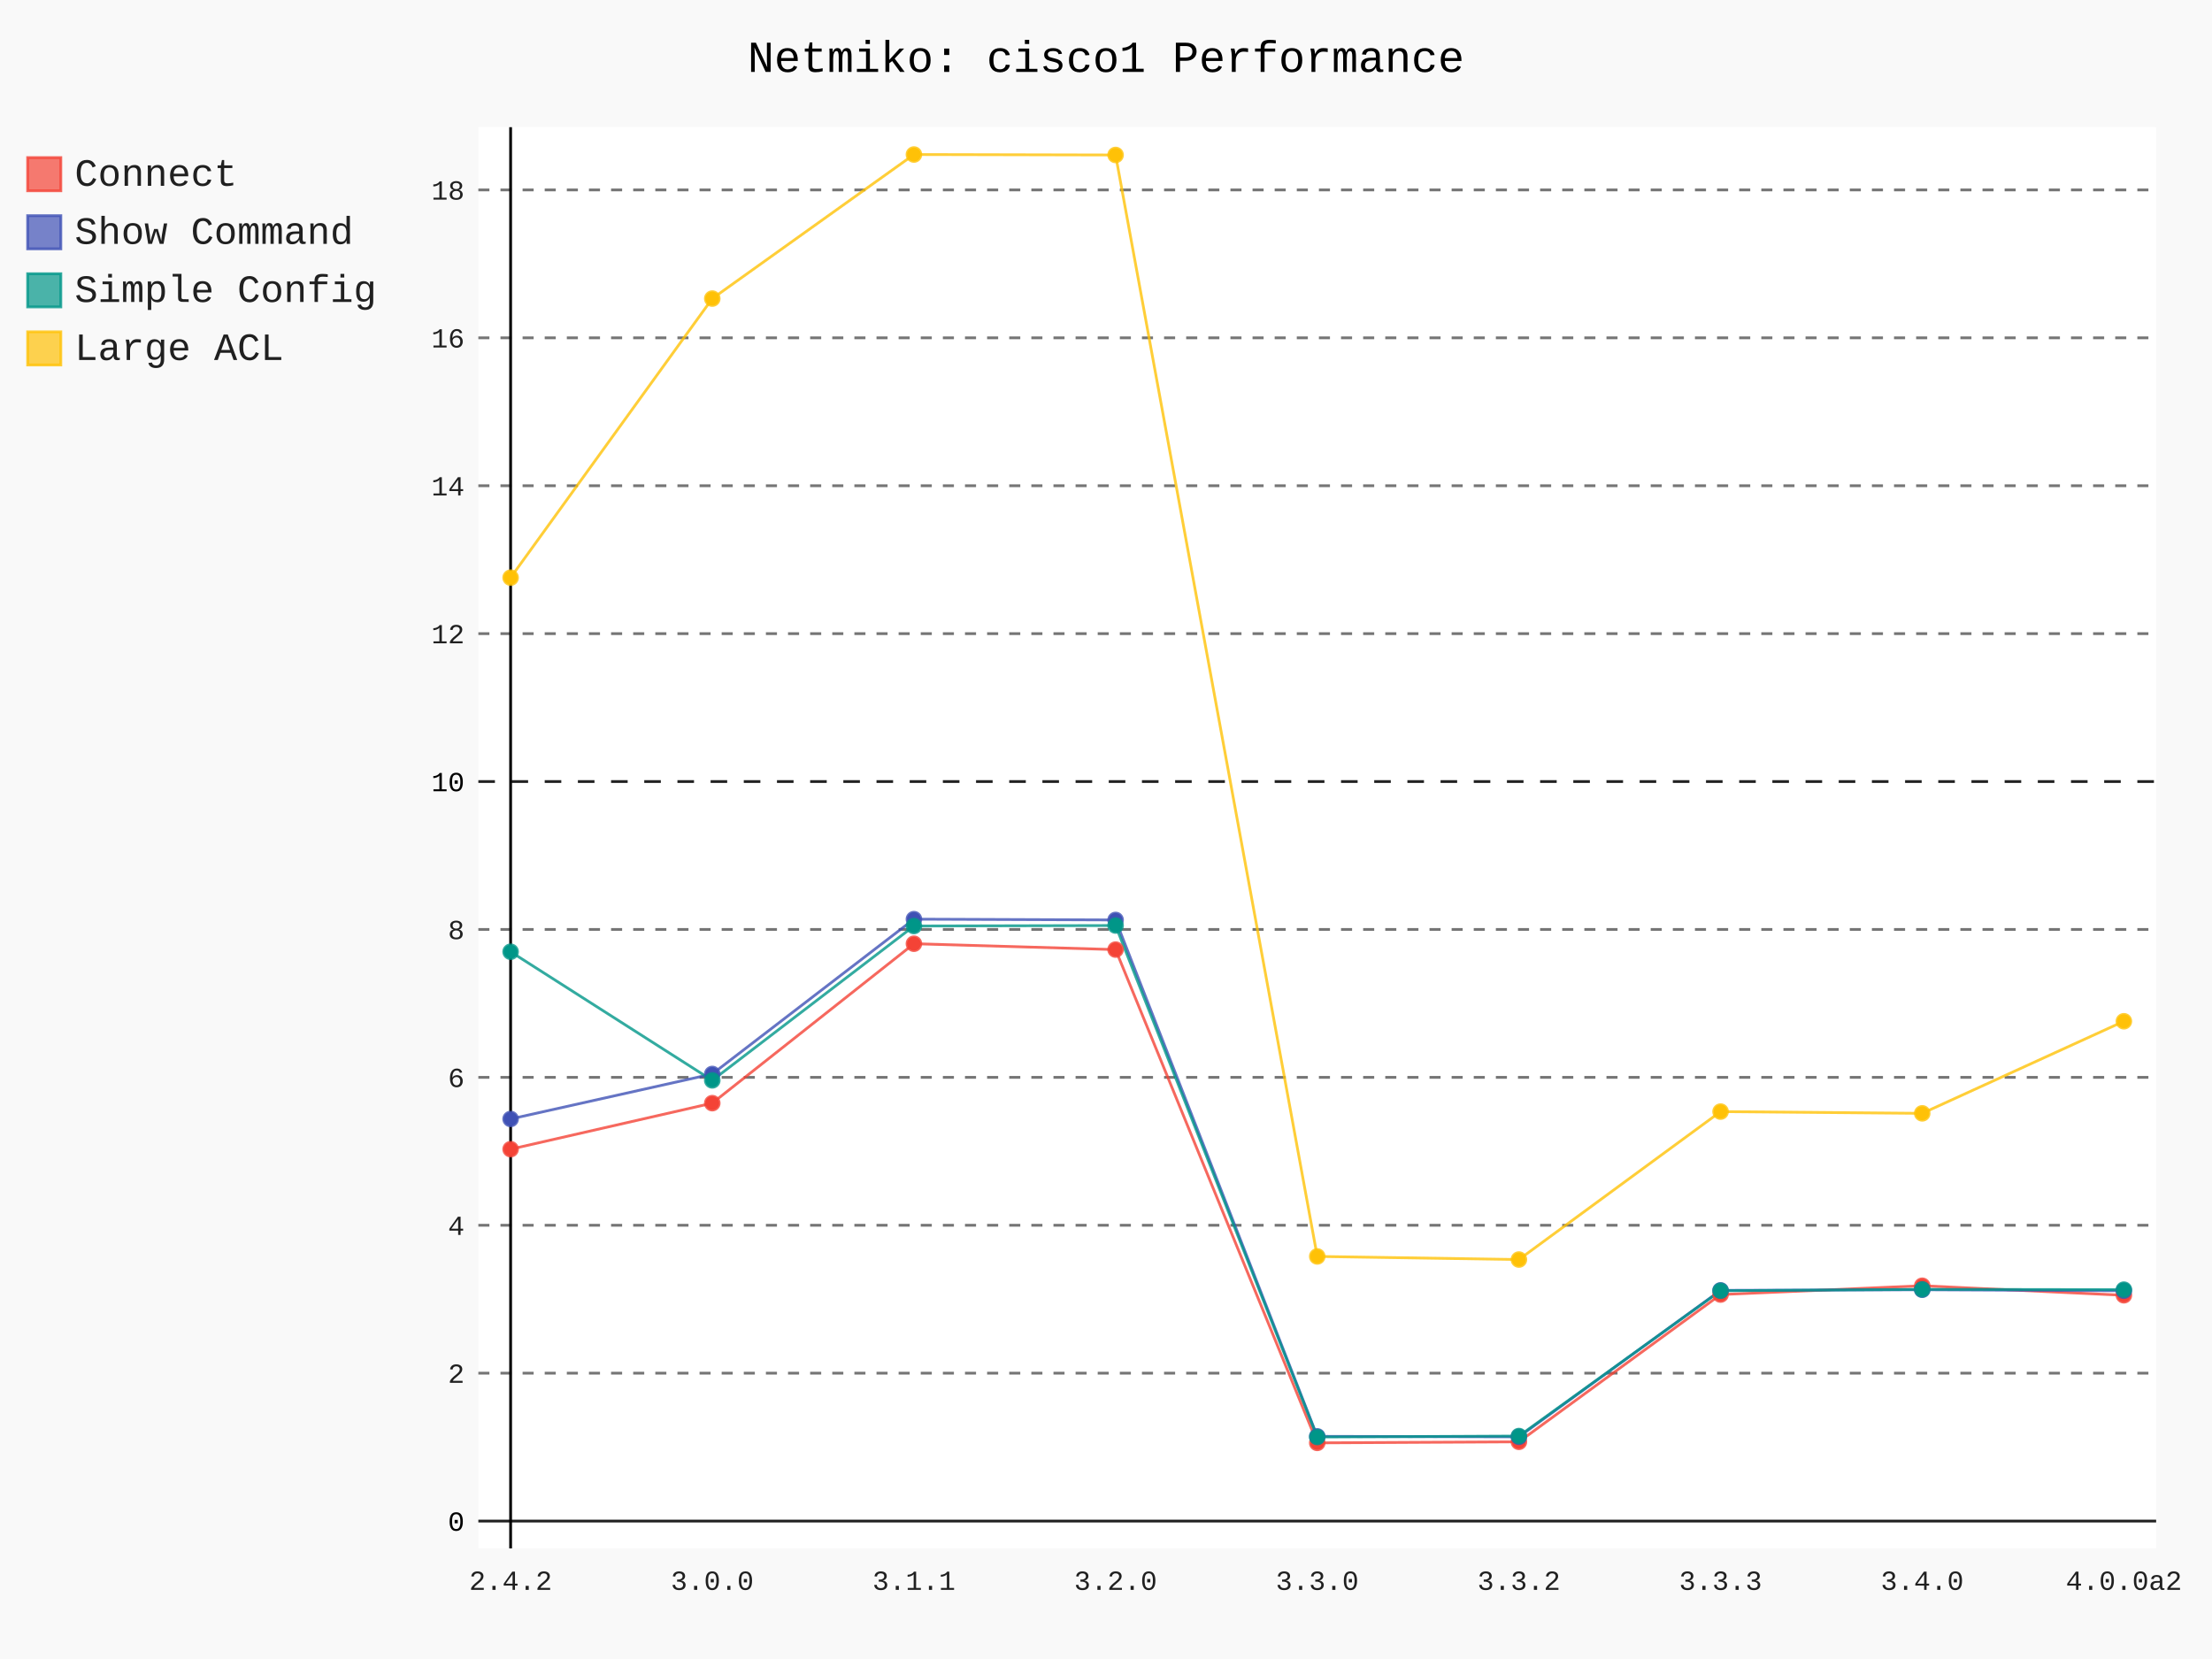
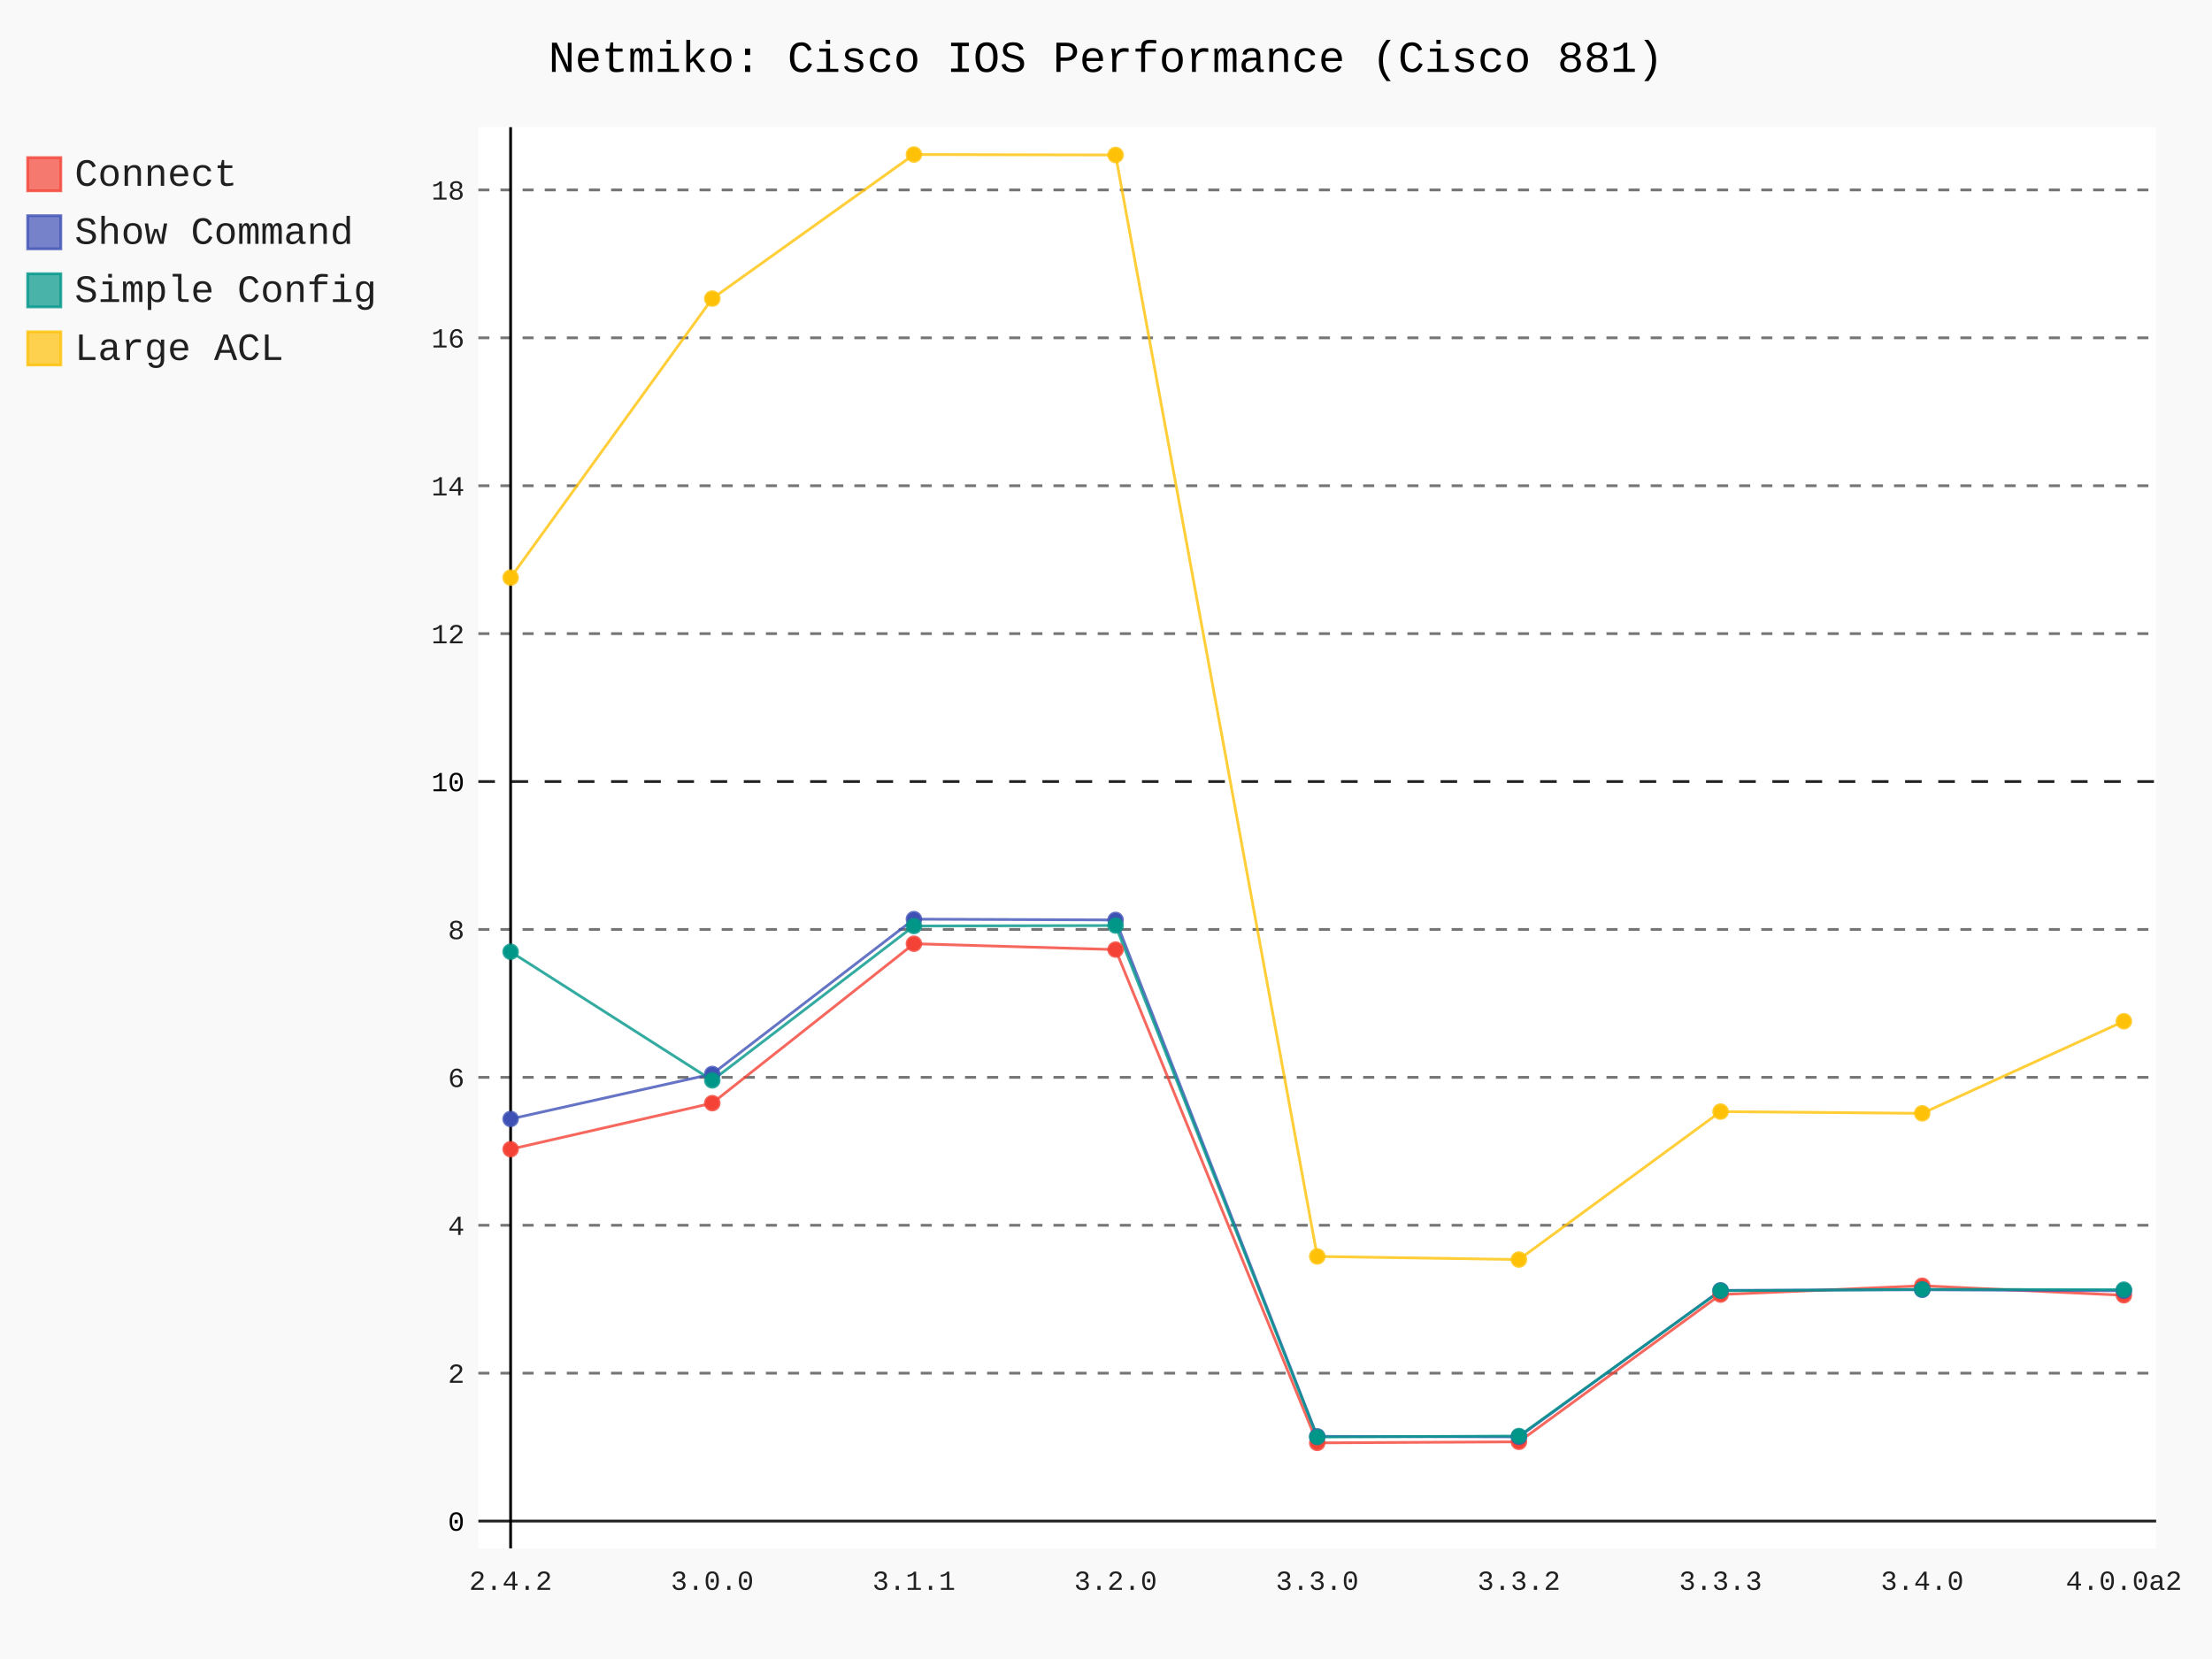
- <svg xmlns="http://www.w3.org/2000/svg" class="pygal-chart" id="chart-c8f53e6c-e06b-48f7-8315-0d5ef5a4d735" viewBox="0 0 800 600">
+ <svg xmlns="http://www.w3.org/2000/svg" class="pygal-chart" id="chart-5bc6c0f5-324a-4ed5-8a02-6a430f14abd8" viewBox="0 0 800 600">
  <defs>
-     <style type="text/css">#chart-c8f53e6c-e06b-48f7-8315-0d5ef5a4d735{-webkit-user-select:none;-webkit-font-smoothing:antialiased;font-family:Consolas,"Liberation Mono",Menlo,Courier,monospace}#chart-c8f53e6c-e06b-48f7-8315-0d5ef5a4d735 .title{font-family:Consolas,"Liberation Mono",Menlo,Courier,monospace;font-size:16px}#chart-c8f53e6c-e06b-48f7-8315-0d5ef5a4d735 .legends .legend text{font-family:Consolas,"Liberation Mono",Menlo,Courier,monospace;font-size:14px}#chart-c8f53e6c-e06b-48f7-8315-0d5ef5a4d735 .axis text{font-family:Consolas,"Liberation Mono",Menlo,Courier,monospace;font-size:10px}#chart-c8f53e6c-e06b-48f7-8315-0d5ef5a4d735 .axis text.major{font-family:Consolas,"Liberation Mono",Menlo,Courier,monospace;font-size:10px}#chart-c8f53e6c-e06b-48f7-8315-0d5ef5a4d735 .text-overlay text.value{font-family:Consolas,"Liberation Mono",Menlo,Courier,monospace;font-size:16px}#chart-c8f53e6c-e06b-48f7-8315-0d5ef5a4d735 .text-overlay text.label{font-family:Consolas,"Liberation Mono",Menlo,Courier,monospace;font-size:10px}#chart-c8f53e6c-e06b-48f7-8315-0d5ef5a4d735 .tooltip{font-family:Consolas,"Liberation Mono",Menlo,Courier,monospace;font-size:14px}#chart-c8f53e6c-e06b-48f7-8315-0d5ef5a4d735 text.no_data{font-family:Consolas,"Liberation Mono",Menlo,Courier,monospace;font-size:64px}
- #chart-c8f53e6c-e06b-48f7-8315-0d5ef5a4d735{background-color:rgba(249,249,249,1)}#chart-c8f53e6c-e06b-48f7-8315-0d5ef5a4d735 path,#chart-c8f53e6c-e06b-48f7-8315-0d5ef5a4d735 line,#chart-c8f53e6c-e06b-48f7-8315-0d5ef5a4d735 rect,#chart-c8f53e6c-e06b-48f7-8315-0d5ef5a4d735 circle{-webkit-transition:150ms;-moz-transition:150ms;transition:150ms}#chart-c8f53e6c-e06b-48f7-8315-0d5ef5a4d735 .graph &gt; .background{fill:rgba(249,249,249,1)}#chart-c8f53e6c-e06b-48f7-8315-0d5ef5a4d735 .plot &gt; .background{fill:rgba(255,255,255,1)}#chart-c8f53e6c-e06b-48f7-8315-0d5ef5a4d735 .graph{fill:rgba(0,0,0,.87)}#chart-c8f53e6c-e06b-48f7-8315-0d5ef5a4d735 text.no_data{fill:rgba(0,0,0,1)}#chart-c8f53e6c-e06b-48f7-8315-0d5ef5a4d735 .title{fill:rgba(0,0,0,1)}#chart-c8f53e6c-e06b-48f7-8315-0d5ef5a4d735 .legends .legend text{fill:rgba(0,0,0,.87)}#chart-c8f53e6c-e06b-48f7-8315-0d5ef5a4d735 .legends .legend:hover text{fill:rgba(0,0,0,1)}#chart-c8f53e6c-e06b-48f7-8315-0d5ef5a4d735 .axis .line{stroke:rgba(0,0,0,1)}#chart-c8f53e6c-e06b-48f7-8315-0d5ef5a4d735 .axis .guide.line{stroke:rgba(0,0,0,.54)}#chart-c8f53e6c-e06b-48f7-8315-0d5ef5a4d735 .axis .major.line{stroke:rgba(0,0,0,.87)}#chart-c8f53e6c-e06b-48f7-8315-0d5ef5a4d735 .axis text.major{fill:rgba(0,0,0,1)}#chart-c8f53e6c-e06b-48f7-8315-0d5ef5a4d735 .axis.y .guides:hover .guide.line,#chart-c8f53e6c-e06b-48f7-8315-0d5ef5a4d735 .line-graph .axis.x .guides:hover .guide.line,#chart-c8f53e6c-e06b-48f7-8315-0d5ef5a4d735 .stackedline-graph .axis.x .guides:hover .guide.line,#chart-c8f53e6c-e06b-48f7-8315-0d5ef5a4d735 .xy-graph .axis.x .guides:hover .guide.line{stroke:rgba(0,0,0,1)}#chart-c8f53e6c-e06b-48f7-8315-0d5ef5a4d735 .axis .guides:hover text{fill:rgba(0,0,0,1)}#chart-c8f53e6c-e06b-48f7-8315-0d5ef5a4d735 .reactive{fill-opacity:.7;stroke-opacity:.8}#chart-c8f53e6c-e06b-48f7-8315-0d5ef5a4d735 .ci{stroke:rgba(0,0,0,.87)}#chart-c8f53e6c-e06b-48f7-8315-0d5ef5a4d735 .reactive.active,#chart-c8f53e6c-e06b-48f7-8315-0d5ef5a4d735 .active .reactive{fill-opacity:.8;stroke-opacity:.9;stroke-width:4}#chart-c8f53e6c-e06b-48f7-8315-0d5ef5a4d735 .ci .reactive.active{stroke-width:1.5}#chart-c8f53e6c-e06b-48f7-8315-0d5ef5a4d735 .series text{fill:rgba(0,0,0,1)}#chart-c8f53e6c-e06b-48f7-8315-0d5ef5a4d735 .tooltip rect{fill:rgba(255,255,255,1);stroke:rgba(0,0,0,1);-webkit-transition:opacity 150ms;-moz-transition:opacity 150ms;transition:opacity 150ms}#chart-c8f53e6c-e06b-48f7-8315-0d5ef5a4d735 .tooltip .label{fill:rgba(0,0,0,.87)}#chart-c8f53e6c-e06b-48f7-8315-0d5ef5a4d735 .tooltip .label{fill:rgba(0,0,0,.87)}#chart-c8f53e6c-e06b-48f7-8315-0d5ef5a4d735 .tooltip .legend{font-size:.8em;fill:rgba(0,0,0,.54)}#chart-c8f53e6c-e06b-48f7-8315-0d5ef5a4d735 .tooltip .x_label{font-size:.6em;fill:rgba(0,0,0,1)}#chart-c8f53e6c-e06b-48f7-8315-0d5ef5a4d735 .tooltip .xlink{font-size:.5em;text-decoration:underline}#chart-c8f53e6c-e06b-48f7-8315-0d5ef5a4d735 .tooltip .value{font-size:1.5em}#chart-c8f53e6c-e06b-48f7-8315-0d5ef5a4d735 .bound{font-size:.5em}#chart-c8f53e6c-e06b-48f7-8315-0d5ef5a4d735 .max-value{font-size:.75em;fill:rgba(0,0,0,.54)}#chart-c8f53e6c-e06b-48f7-8315-0d5ef5a4d735 .map-element{fill:rgba(255,255,255,1);stroke:rgba(0,0,0,.54) !important}#chart-c8f53e6c-e06b-48f7-8315-0d5ef5a4d735 .map-element .reactive{fill-opacity:inherit;stroke-opacity:inherit}#chart-c8f53e6c-e06b-48f7-8315-0d5ef5a4d735 .color-0,#chart-c8f53e6c-e06b-48f7-8315-0d5ef5a4d735 .color-0 a:visited{stroke:#F44336;fill:#F44336}#chart-c8f53e6c-e06b-48f7-8315-0d5ef5a4d735 .color-1,#chart-c8f53e6c-e06b-48f7-8315-0d5ef5a4d735 .color-1 a:visited{stroke:#3F51B5;fill:#3F51B5}#chart-c8f53e6c-e06b-48f7-8315-0d5ef5a4d735 .color-2,#chart-c8f53e6c-e06b-48f7-8315-0d5ef5a4d735 .color-2 a:visited{stroke:#009688;fill:#009688}#chart-c8f53e6c-e06b-48f7-8315-0d5ef5a4d735 .color-3,#chart-c8f53e6c-e06b-48f7-8315-0d5ef5a4d735 .color-3 a:visited{stroke:#FFC107;fill:#FFC107}#chart-c8f53e6c-e06b-48f7-8315-0d5ef5a4d735 .text-overlay .color-0 text{fill:black}#chart-c8f53e6c-e06b-48f7-8315-0d5ef5a4d735 .text-overlay .color-1 text{fill:black}#chart-c8f53e6c-e06b-48f7-8315-0d5ef5a4d735 .text-overlay .color-2 text{fill:black}#chart-c8f53e6c-e06b-48f7-8315-0d5ef5a4d735 .text-overlay .color-3 text{fill:black}
- #chart-c8f53e6c-e06b-48f7-8315-0d5ef5a4d735 text.no_data{text-anchor:middle}#chart-c8f53e6c-e06b-48f7-8315-0d5ef5a4d735 .guide.line{fill:none}#chart-c8f53e6c-e06b-48f7-8315-0d5ef5a4d735 .centered{text-anchor:middle}#chart-c8f53e6c-e06b-48f7-8315-0d5ef5a4d735 .title{text-anchor:middle}#chart-c8f53e6c-e06b-48f7-8315-0d5ef5a4d735 .legends .legend text{fill-opacity:1}#chart-c8f53e6c-e06b-48f7-8315-0d5ef5a4d735 .axis.x text{text-anchor:middle}#chart-c8f53e6c-e06b-48f7-8315-0d5ef5a4d735 .axis.x:not(.web) text[transform]{text-anchor:start}#chart-c8f53e6c-e06b-48f7-8315-0d5ef5a4d735 .axis.x:not(.web) text[transform].backwards{text-anchor:end}#chart-c8f53e6c-e06b-48f7-8315-0d5ef5a4d735 .axis.y text{text-anchor:end}#chart-c8f53e6c-e06b-48f7-8315-0d5ef5a4d735 .axis.y text[transform].backwards{text-anchor:start}#chart-c8f53e6c-e06b-48f7-8315-0d5ef5a4d735 .axis.y2 text{text-anchor:start}#chart-c8f53e6c-e06b-48f7-8315-0d5ef5a4d735 .axis.y2 text[transform].backwards{text-anchor:end}#chart-c8f53e6c-e06b-48f7-8315-0d5ef5a4d735 .axis .guide.line{stroke-dasharray:4,4}#chart-c8f53e6c-e06b-48f7-8315-0d5ef5a4d735 .axis .major.guide.line{stroke-dasharray:6,6}#chart-c8f53e6c-e06b-48f7-8315-0d5ef5a4d735 .horizontal .axis.y .guide.line,#chart-c8f53e6c-e06b-48f7-8315-0d5ef5a4d735 .horizontal .axis.y2 .guide.line,#chart-c8f53e6c-e06b-48f7-8315-0d5ef5a4d735 .vertical .axis.x .guide.line{opacity:0}#chart-c8f53e6c-e06b-48f7-8315-0d5ef5a4d735 .horizontal .axis.always_show .guide.line,#chart-c8f53e6c-e06b-48f7-8315-0d5ef5a4d735 .vertical .axis.always_show .guide.line{opacity:1 !important}#chart-c8f53e6c-e06b-48f7-8315-0d5ef5a4d735 .axis.y .guides:hover .guide.line,#chart-c8f53e6c-e06b-48f7-8315-0d5ef5a4d735 .axis.y2 .guides:hover .guide.line,#chart-c8f53e6c-e06b-48f7-8315-0d5ef5a4d735 .axis.x .guides:hover .guide.line{opacity:1}#chart-c8f53e6c-e06b-48f7-8315-0d5ef5a4d735 .axis .guides:hover text{opacity:1}#chart-c8f53e6c-e06b-48f7-8315-0d5ef5a4d735 .nofill{fill:none}#chart-c8f53e6c-e06b-48f7-8315-0d5ef5a4d735 .subtle-fill{fill-opacity:.2}#chart-c8f53e6c-e06b-48f7-8315-0d5ef5a4d735 .dot{stroke-width:1px;fill-opacity:1}#chart-c8f53e6c-e06b-48f7-8315-0d5ef5a4d735 .dot.active{stroke-width:5px}#chart-c8f53e6c-e06b-48f7-8315-0d5ef5a4d735 .dot.negative{fill:transparent}#chart-c8f53e6c-e06b-48f7-8315-0d5ef5a4d735 text,#chart-c8f53e6c-e06b-48f7-8315-0d5ef5a4d735 tspan{stroke:none !important}#chart-c8f53e6c-e06b-48f7-8315-0d5ef5a4d735 .series text.active{opacity:1}#chart-c8f53e6c-e06b-48f7-8315-0d5ef5a4d735 .tooltip rect{fill-opacity:.95;stroke-width:.5}#chart-c8f53e6c-e06b-48f7-8315-0d5ef5a4d735 .tooltip text{fill-opacity:1}#chart-c8f53e6c-e06b-48f7-8315-0d5ef5a4d735 .showable{visibility:hidden}#chart-c8f53e6c-e06b-48f7-8315-0d5ef5a4d735 .showable.shown{visibility:visible}#chart-c8f53e6c-e06b-48f7-8315-0d5ef5a4d735 .gauge-background{fill:rgba(229,229,229,1);stroke:none}#chart-c8f53e6c-e06b-48f7-8315-0d5ef5a4d735 .bg-lines{stroke:rgba(249,249,249,1);stroke-width:2px}</style>
+     <style type="text/css">#chart-5bc6c0f5-324a-4ed5-8a02-6a430f14abd8{-webkit-user-select:none;-webkit-font-smoothing:antialiased;font-family:Consolas,"Liberation Mono",Menlo,Courier,monospace}#chart-5bc6c0f5-324a-4ed5-8a02-6a430f14abd8 .title{font-family:Consolas,"Liberation Mono",Menlo,Courier,monospace;font-size:16px}#chart-5bc6c0f5-324a-4ed5-8a02-6a430f14abd8 .legends .legend text{font-family:Consolas,"Liberation Mono",Menlo,Courier,monospace;font-size:14px}#chart-5bc6c0f5-324a-4ed5-8a02-6a430f14abd8 .axis text{font-family:Consolas,"Liberation Mono",Menlo,Courier,monospace;font-size:10px}#chart-5bc6c0f5-324a-4ed5-8a02-6a430f14abd8 .axis text.major{font-family:Consolas,"Liberation Mono",Menlo,Courier,monospace;font-size:10px}#chart-5bc6c0f5-324a-4ed5-8a02-6a430f14abd8 .text-overlay text.value{font-family:Consolas,"Liberation Mono",Menlo,Courier,monospace;font-size:16px}#chart-5bc6c0f5-324a-4ed5-8a02-6a430f14abd8 .text-overlay text.label{font-family:Consolas,"Liberation Mono",Menlo,Courier,monospace;font-size:10px}#chart-5bc6c0f5-324a-4ed5-8a02-6a430f14abd8 .tooltip{font-family:Consolas,"Liberation Mono",Menlo,Courier,monospace;font-size:14px}#chart-5bc6c0f5-324a-4ed5-8a02-6a430f14abd8 text.no_data{font-family:Consolas,"Liberation Mono",Menlo,Courier,monospace;font-size:64px}
+ #chart-5bc6c0f5-324a-4ed5-8a02-6a430f14abd8{background-color:rgba(249,249,249,1)}#chart-5bc6c0f5-324a-4ed5-8a02-6a430f14abd8 path,#chart-5bc6c0f5-324a-4ed5-8a02-6a430f14abd8 line,#chart-5bc6c0f5-324a-4ed5-8a02-6a430f14abd8 rect,#chart-5bc6c0f5-324a-4ed5-8a02-6a430f14abd8 circle{-webkit-transition:150ms;-moz-transition:150ms;transition:150ms}#chart-5bc6c0f5-324a-4ed5-8a02-6a430f14abd8 .graph &gt; .background{fill:rgba(249,249,249,1)}#chart-5bc6c0f5-324a-4ed5-8a02-6a430f14abd8 .plot &gt; .background{fill:rgba(255,255,255,1)}#chart-5bc6c0f5-324a-4ed5-8a02-6a430f14abd8 .graph{fill:rgba(0,0,0,.87)}#chart-5bc6c0f5-324a-4ed5-8a02-6a430f14abd8 text.no_data{fill:rgba(0,0,0,1)}#chart-5bc6c0f5-324a-4ed5-8a02-6a430f14abd8 .title{fill:rgba(0,0,0,1)}#chart-5bc6c0f5-324a-4ed5-8a02-6a430f14abd8 .legends .legend text{fill:rgba(0,0,0,.87)}#chart-5bc6c0f5-324a-4ed5-8a02-6a430f14abd8 .legends .legend:hover text{fill:rgba(0,0,0,1)}#chart-5bc6c0f5-324a-4ed5-8a02-6a430f14abd8 .axis .line{stroke:rgba(0,0,0,1)}#chart-5bc6c0f5-324a-4ed5-8a02-6a430f14abd8 .axis .guide.line{stroke:rgba(0,0,0,.54)}#chart-5bc6c0f5-324a-4ed5-8a02-6a430f14abd8 .axis .major.line{stroke:rgba(0,0,0,.87)}#chart-5bc6c0f5-324a-4ed5-8a02-6a430f14abd8 .axis text.major{fill:rgba(0,0,0,1)}#chart-5bc6c0f5-324a-4ed5-8a02-6a430f14abd8 .axis.y .guides:hover .guide.line,#chart-5bc6c0f5-324a-4ed5-8a02-6a430f14abd8 .line-graph .axis.x .guides:hover .guide.line,#chart-5bc6c0f5-324a-4ed5-8a02-6a430f14abd8 .stackedline-graph .axis.x .guides:hover .guide.line,#chart-5bc6c0f5-324a-4ed5-8a02-6a430f14abd8 .xy-graph .axis.x .guides:hover .guide.line{stroke:rgba(0,0,0,1)}#chart-5bc6c0f5-324a-4ed5-8a02-6a430f14abd8 .axis .guides:hover text{fill:rgba(0,0,0,1)}#chart-5bc6c0f5-324a-4ed5-8a02-6a430f14abd8 .reactive{fill-opacity:.7;stroke-opacity:.8}#chart-5bc6c0f5-324a-4ed5-8a02-6a430f14abd8 .ci{stroke:rgba(0,0,0,.87)}#chart-5bc6c0f5-324a-4ed5-8a02-6a430f14abd8 .reactive.active,#chart-5bc6c0f5-324a-4ed5-8a02-6a430f14abd8 .active .reactive{fill-opacity:.8;stroke-opacity:.9;stroke-width:4}#chart-5bc6c0f5-324a-4ed5-8a02-6a430f14abd8 .ci .reactive.active{stroke-width:1.5}#chart-5bc6c0f5-324a-4ed5-8a02-6a430f14abd8 .series text{fill:rgba(0,0,0,1)}#chart-5bc6c0f5-324a-4ed5-8a02-6a430f14abd8 .tooltip rect{fill:rgba(255,255,255,1);stroke:rgba(0,0,0,1);-webkit-transition:opacity 150ms;-moz-transition:opacity 150ms;transition:opacity 150ms}#chart-5bc6c0f5-324a-4ed5-8a02-6a430f14abd8 .tooltip .label{fill:rgba(0,0,0,.87)}#chart-5bc6c0f5-324a-4ed5-8a02-6a430f14abd8 .tooltip .label{fill:rgba(0,0,0,.87)}#chart-5bc6c0f5-324a-4ed5-8a02-6a430f14abd8 .tooltip .legend{font-size:.8em;fill:rgba(0,0,0,.54)}#chart-5bc6c0f5-324a-4ed5-8a02-6a430f14abd8 .tooltip .x_label{font-size:.6em;fill:rgba(0,0,0,1)}#chart-5bc6c0f5-324a-4ed5-8a02-6a430f14abd8 .tooltip .xlink{font-size:.5em;text-decoration:underline}#chart-5bc6c0f5-324a-4ed5-8a02-6a430f14abd8 .tooltip .value{font-size:1.5em}#chart-5bc6c0f5-324a-4ed5-8a02-6a430f14abd8 .bound{font-size:.5em}#chart-5bc6c0f5-324a-4ed5-8a02-6a430f14abd8 .max-value{font-size:.75em;fill:rgba(0,0,0,.54)}#chart-5bc6c0f5-324a-4ed5-8a02-6a430f14abd8 .map-element{fill:rgba(255,255,255,1);stroke:rgba(0,0,0,.54) !important}#chart-5bc6c0f5-324a-4ed5-8a02-6a430f14abd8 .map-element .reactive{fill-opacity:inherit;stroke-opacity:inherit}#chart-5bc6c0f5-324a-4ed5-8a02-6a430f14abd8 .color-0,#chart-5bc6c0f5-324a-4ed5-8a02-6a430f14abd8 .color-0 a:visited{stroke:#F44336;fill:#F44336}#chart-5bc6c0f5-324a-4ed5-8a02-6a430f14abd8 .color-1,#chart-5bc6c0f5-324a-4ed5-8a02-6a430f14abd8 .color-1 a:visited{stroke:#3F51B5;fill:#3F51B5}#chart-5bc6c0f5-324a-4ed5-8a02-6a430f14abd8 .color-2,#chart-5bc6c0f5-324a-4ed5-8a02-6a430f14abd8 .color-2 a:visited{stroke:#009688;fill:#009688}#chart-5bc6c0f5-324a-4ed5-8a02-6a430f14abd8 .color-3,#chart-5bc6c0f5-324a-4ed5-8a02-6a430f14abd8 .color-3 a:visited{stroke:#FFC107;fill:#FFC107}#chart-5bc6c0f5-324a-4ed5-8a02-6a430f14abd8 .text-overlay .color-0 text{fill:black}#chart-5bc6c0f5-324a-4ed5-8a02-6a430f14abd8 .text-overlay .color-1 text{fill:black}#chart-5bc6c0f5-324a-4ed5-8a02-6a430f14abd8 .text-overlay .color-2 text{fill:black}#chart-5bc6c0f5-324a-4ed5-8a02-6a430f14abd8 .text-overlay .color-3 text{fill:black}
+ #chart-5bc6c0f5-324a-4ed5-8a02-6a430f14abd8 text.no_data{text-anchor:middle}#chart-5bc6c0f5-324a-4ed5-8a02-6a430f14abd8 .guide.line{fill:none}#chart-5bc6c0f5-324a-4ed5-8a02-6a430f14abd8 .centered{text-anchor:middle}#chart-5bc6c0f5-324a-4ed5-8a02-6a430f14abd8 .title{text-anchor:middle}#chart-5bc6c0f5-324a-4ed5-8a02-6a430f14abd8 .legends .legend text{fill-opacity:1}#chart-5bc6c0f5-324a-4ed5-8a02-6a430f14abd8 .axis.x text{text-anchor:middle}#chart-5bc6c0f5-324a-4ed5-8a02-6a430f14abd8 .axis.x:not(.web) text[transform]{text-anchor:start}#chart-5bc6c0f5-324a-4ed5-8a02-6a430f14abd8 .axis.x:not(.web) text[transform].backwards{text-anchor:end}#chart-5bc6c0f5-324a-4ed5-8a02-6a430f14abd8 .axis.y text{text-anchor:end}#chart-5bc6c0f5-324a-4ed5-8a02-6a430f14abd8 .axis.y text[transform].backwards{text-anchor:start}#chart-5bc6c0f5-324a-4ed5-8a02-6a430f14abd8 .axis.y2 text{text-anchor:start}#chart-5bc6c0f5-324a-4ed5-8a02-6a430f14abd8 .axis.y2 text[transform].backwards{text-anchor:end}#chart-5bc6c0f5-324a-4ed5-8a02-6a430f14abd8 .axis .guide.line{stroke-dasharray:4,4}#chart-5bc6c0f5-324a-4ed5-8a02-6a430f14abd8 .axis .major.guide.line{stroke-dasharray:6,6}#chart-5bc6c0f5-324a-4ed5-8a02-6a430f14abd8 .horizontal .axis.y .guide.line,#chart-5bc6c0f5-324a-4ed5-8a02-6a430f14abd8 .horizontal .axis.y2 .guide.line,#chart-5bc6c0f5-324a-4ed5-8a02-6a430f14abd8 .vertical .axis.x .guide.line{opacity:0}#chart-5bc6c0f5-324a-4ed5-8a02-6a430f14abd8 .horizontal .axis.always_show .guide.line,#chart-5bc6c0f5-324a-4ed5-8a02-6a430f14abd8 .vertical .axis.always_show .guide.line{opacity:1 !important}#chart-5bc6c0f5-324a-4ed5-8a02-6a430f14abd8 .axis.y .guides:hover .guide.line,#chart-5bc6c0f5-324a-4ed5-8a02-6a430f14abd8 .axis.y2 .guides:hover .guide.line,#chart-5bc6c0f5-324a-4ed5-8a02-6a430f14abd8 .axis.x .guides:hover .guide.line{opacity:1}#chart-5bc6c0f5-324a-4ed5-8a02-6a430f14abd8 .axis .guides:hover text{opacity:1}#chart-5bc6c0f5-324a-4ed5-8a02-6a430f14abd8 .nofill{fill:none}#chart-5bc6c0f5-324a-4ed5-8a02-6a430f14abd8 .subtle-fill{fill-opacity:.2}#chart-5bc6c0f5-324a-4ed5-8a02-6a430f14abd8 .dot{stroke-width:1px;fill-opacity:1}#chart-5bc6c0f5-324a-4ed5-8a02-6a430f14abd8 .dot.active{stroke-width:5px}#chart-5bc6c0f5-324a-4ed5-8a02-6a430f14abd8 .dot.negative{fill:transparent}#chart-5bc6c0f5-324a-4ed5-8a02-6a430f14abd8 text,#chart-5bc6c0f5-324a-4ed5-8a02-6a430f14abd8 tspan{stroke:none !important}#chart-5bc6c0f5-324a-4ed5-8a02-6a430f14abd8 .series text.active{opacity:1}#chart-5bc6c0f5-324a-4ed5-8a02-6a430f14abd8 .tooltip rect{fill-opacity:.95;stroke-width:.5}#chart-5bc6c0f5-324a-4ed5-8a02-6a430f14abd8 .tooltip text{fill-opacity:1}#chart-5bc6c0f5-324a-4ed5-8a02-6a430f14abd8 .showable{visibility:hidden}#chart-5bc6c0f5-324a-4ed5-8a02-6a430f14abd8 .showable.shown{visibility:visible}#chart-5bc6c0f5-324a-4ed5-8a02-6a430f14abd8 .gauge-background{fill:rgba(229,229,229,1);stroke:none}#chart-5bc6c0f5-324a-4ed5-8a02-6a430f14abd8 .bg-lines{stroke:rgba(249,249,249,1);stroke-width:2px}</style>
  </defs>
  <g class="graph line-graph vertical">
    <rect class="background" height="600" width="800" x="0" y="0" />
    <g class="plot" transform="translate(173, 46)">
      <rect class="background" height="514" width="606.8" x="0" y="0" />
      <g class="axis y always_show">
        <g class="guides">
          <path class="axis major line" d="M0 504.115 h606.8" />
          <text class="major" x="-5" y="507.615">0</text>
        </g>
        <g class="guides">
          <path class="guide line" d="M0 450.624 h606.8" />
          <text class="" x="-5" y="454.124">2</text>
        </g>
        <g class="guides">
          <path class="guide line" d="M0 397.132 h606.8" />
          <text class="" x="-5" y="400.632">4</text>
        </g>
        <g class="guides">
          <path class="guide line" d="M0 343.64 h606.8" />
          <text class="" x="-5" y="347.14">6</text>
        </g>
        <g class="guides">
          <path class="guide line" d="M0 290.148 h606.8" />
          <text class="" x="-5" y="293.648">8</text>
        </g>
        <g class="guides">
          <path class="major guide line" d="M0 236.656 h606.8" />
          <text class="major" x="-5" y="240.156">10</text>
        </g>
        <g class="guides">
          <path class="guide line" d="M0 183.165 h606.8" />
          <text class="" x="-5" y="186.665">12</text>
        </g>
        <g class="guides">
          <path class="guide line" d="M0 129.673 h606.8" />
          <text class="" x="-5" y="133.173">14</text>
        </g>
        <g class="guides">
          <path class="guide line" d="M0 76.181 h606.8" />
          <text class="" x="-5" y="79.681">16</text>
        </g>
        <g class="guides">
          <path class="guide line" d="M0 22.689 h606.8" />
          <text class="" x="-5" y="26.189">18</text>
        </g>
      </g>
      <g class="axis x">
        <g class="guides">
          <path class="line" d="M11.669 0 v514" />
          <text class="" x="11.669" y="529.0">2.4.2</text>
        </g>
        <g class="guides">
          <path class="guide line" d="M84.602 0 v514" />
          <text class="" x="84.602" y="529.0">3.0.0</text>
        </g>
        <g class="guides">
          <path class="guide line" d="M157.535 0 v514" />
          <text class="" x="157.535" y="529.0">3.1.1</text>
        </g>
        <g class="guides">
          <path class="guide line" d="M230.467 0 v514" />
          <text class="" x="230.467" y="529.0">3.2.0</text>
        </g>
        <g class="guides">
          <path class="guide line" d="M303.4 0 v514" />
          <text class="" x="303.4" y="529.0">3.3.0</text>
        </g>
        <g class="guides">
          <path class="guide line" d="M376.333 0 v514" />
          <text class="" x="376.333" y="529.0">3.3.2</text>
        </g>
        <g class="guides">
          <path class="guide line" d="M449.265 0 v514" />
          <text class="" x="449.265" y="529.0">3.3.3</text>
        </g>
        <g class="guides">
          <path class="guide line" d="M522.198 0 v514" />
          <text class="" x="522.198" y="529.0">3.4.0</text>
        </g>
        <g class="guides">
          <path class="guide line" d="M595.131 0 v514" />
          <text class="" x="595.131" y="529.0">4.0.0a2</text>
        </g>
      </g>
      <g class="series serie-0 color-0">
        <path class="line reactive nofill" d="M11.669 369.621 L84.602 352.969 157.535 295.311 230.467 297.434 303.4 475.836 376.333 475.456 449.265 422.193 522.198 419.013 595.131 422.45" />
      </g>
      <g class="series serie-1 color-1">
        <path class="line reactive nofill" d="M11.669 358.691 L84.602 342.42 157.535 286.427 230.467 286.715 303.4 473.477 376.333 473.648 449.265 420.682 522.198 420.453 595.131 420.813" />
      </g>
      <g class="series serie-2 color-2">
        <path class="line reactive nofill" d="M11.669 298.207 L84.602 344.732 157.535 288.905 230.467 288.729 303.4 473.718 376.333 473.371 449.265 420.812 522.198 420.313 595.131 420.423" />
      </g>
      <g class="series serie-3 color-3">
        <path class="line reactive nofill" d="M11.669 162.912 L84.602 61.987 157.535 9.885 230.467 10.051 303.4 408.407 376.333 409.533 449.265 356.026 522.198 356.657 595.131 323.355" />
      </g>
    </g>
    <g class="titles">
-       <text class="title plot_title" x="400.0" y="26">Netmiko: cisco1 Performance</text>
+       <text class="title plot_title" x="400.0" y="26">Netmiko: Cisco IOS Performance (Cisco 881)</text>
    </g>
    <g class="plot overlay" transform="translate(173, 46)">
      <g class="series serie-0 color-0">
        <g class="dots">
          <circle class="dot reactive tooltip-trigger" cx="11.669" cy="369.621" r="2.5" />
        </g>
        <g class="dots">
          <circle class="dot reactive tooltip-trigger" cx="84.602" cy="352.969" r="2.5" />
        </g>
        <g class="dots">
          <circle class="dot reactive tooltip-trigger" cx="157.535" cy="295.311" r="2.5" />
        </g>
        <g class="dots">
          <circle class="dot reactive tooltip-trigger" cx="230.467" cy="297.434" r="2.5" />
        </g>
        <g class="dots">
          <circle class="dot reactive tooltip-trigger" cx="303.4" cy="475.836" r="2.5" />
        </g>
        <g class="dots">
          <circle class="dot reactive tooltip-trigger" cx="376.333" cy="475.456" r="2.5" />
        </g>
        <g class="dots">
          <circle class="dot reactive tooltip-trigger" cx="449.265" cy="422.193" r="2.5" />
        </g>
        <g class="dots">
          <circle class="dot reactive tooltip-trigger" cx="522.198" cy="419.013" r="2.5" />
        </g>
        <g class="dots">
          <circle class="dot reactive tooltip-trigger" cx="595.131" cy="422.45" r="2.5" />
        </g>
      </g>
      <g class="series serie-1 color-1">
        <g class="dots">
          <circle class="dot reactive tooltip-trigger" cx="11.669" cy="358.691" r="2.5" />
        </g>
        <g class="dots">
          <circle class="dot reactive tooltip-trigger" cx="84.602" cy="342.42" r="2.5" />
        </g>
        <g class="dots">
          <circle class="dot reactive tooltip-trigger" cx="157.535" cy="286.427" r="2.5" />
        </g>
        <g class="dots">
          <circle class="dot reactive tooltip-trigger" cx="230.467" cy="286.715" r="2.5" />
        </g>
        <g class="dots">
          <circle class="dot reactive tooltip-trigger" cx="303.4" cy="473.477" r="2.5" />
        </g>
        <g class="dots">
          <circle class="dot reactive tooltip-trigger" cx="376.333" cy="473.648" r="2.5" />
        </g>
        <g class="dots">
          <circle class="dot reactive tooltip-trigger" cx="449.265" cy="420.682" r="2.5" />
        </g>
        <g class="dots">
          <circle class="dot reactive tooltip-trigger" cx="522.198" cy="420.453" r="2.5" />
        </g>
        <g class="dots">
          <circle class="dot reactive tooltip-trigger" cx="595.131" cy="420.813" r="2.5" />
        </g>
      </g>
      <g class="series serie-2 color-2">
        <g class="dots">
          <circle class="dot reactive tooltip-trigger" cx="11.669" cy="298.207" r="2.5" />
        </g>
        <g class="dots">
          <circle class="dot reactive tooltip-trigger" cx="84.602" cy="344.732" r="2.5" />
        </g>
        <g class="dots">
          <circle class="dot reactive tooltip-trigger" cx="157.535" cy="288.905" r="2.5" />
        </g>
        <g class="dots">
          <circle class="dot reactive tooltip-trigger" cx="230.467" cy="288.729" r="2.5" />
        </g>
        <g class="dots">
          <circle class="dot reactive tooltip-trigger" cx="303.4" cy="473.718" r="2.5" />
        </g>
        <g class="dots">
          <circle class="dot reactive tooltip-trigger" cx="376.333" cy="473.371" r="2.5" />
        </g>
        <g class="dots">
          <circle class="dot reactive tooltip-trigger" cx="449.265" cy="420.812" r="2.5" />
        </g>
        <g class="dots">
          <circle class="dot reactive tooltip-trigger" cx="522.198" cy="420.313" r="2.5" />
        </g>
        <g class="dots">
          <circle class="dot reactive tooltip-trigger" cx="595.131" cy="420.423" r="2.5" />
        </g>
      </g>
      <g class="series serie-3 color-3">
        <g class="dots">
          <circle class="dot reactive tooltip-trigger" cx="11.669" cy="162.912" r="2.5" />
        </g>
        <g class="dots">
          <circle class="dot reactive tooltip-trigger" cx="84.602" cy="61.987" r="2.5" />
        </g>
        <g class="dots">
          <circle class="dot reactive tooltip-trigger" cx="157.535" cy="9.885" r="2.5" />
        </g>
        <g class="dots">
          <circle class="dot reactive tooltip-trigger" cx="230.467" cy="10.051" r="2.5" />
        </g>
        <g class="dots">
          <circle class="dot reactive tooltip-trigger" cx="303.4" cy="408.407" r="2.5" />
        </g>
        <g class="dots">
          <circle class="dot reactive tooltip-trigger" cx="376.333" cy="409.533" r="2.5" />
        </g>
        <g class="dots">
          <circle class="dot reactive tooltip-trigger" cx="449.265" cy="356.026" r="2.5" />
        </g>
        <g class="dots">
          <circle class="dot reactive tooltip-trigger" cx="522.198" cy="356.657" r="2.5" />
        </g>
        <g class="dots">
          <circle class="dot reactive tooltip-trigger" cx="595.131" cy="323.355" r="2.5" />
        </g>
      </g>
    </g>
    <g class="plot text-overlay" transform="translate(173, 46)">
      <g class="series serie-0 color-0" />
      <g class="series serie-1 color-1" />
      <g class="series serie-2 color-2" />
      <g class="series serie-3 color-3" />
    </g>
    <g class="plot tooltip-overlay" transform="translate(173, 46)">
      <g class="tooltip" style="opacity: 0" transform="translate(0 0)">
        <rect class="tooltip-box" height="0" rx="0" ry="0" width="0" />
        <g class="text" />
      </g>
    </g>
    <g class="legends" transform="translate(10, 56)">
      <g class="legend reactive activate-serie" id="activate-serie-0">
        <rect class="color-0 reactive" height="12" width="12" x="0.0" y="1.0" />
        <text x="17.0" y="11.2">Connect</text>
      </g>
      <g class="legend reactive activate-serie" id="activate-serie-1">
        <rect class="color-1 reactive" height="12" width="12" x="0.0" y="22.0" />
        <text x="17.0" y="32.2">Show Command</text>
      </g>
      <g class="legend reactive activate-serie" id="activate-serie-2">
        <rect class="color-2 reactive" height="12" width="12" x="0.0" y="43.0" />
        <text x="17.0" y="53.2">Simple Config</text>
      </g>
      <g class="legend reactive activate-serie" id="activate-serie-3">
        <rect class="color-3 reactive" height="12" width="12" x="0.0" y="64.0" />
        <text x="17.0" y="74.2">Large ACL</text>
      </g>
    </g>
    <g class="legends" transform="translate(790, 56)" />
  </g>
</svg>
